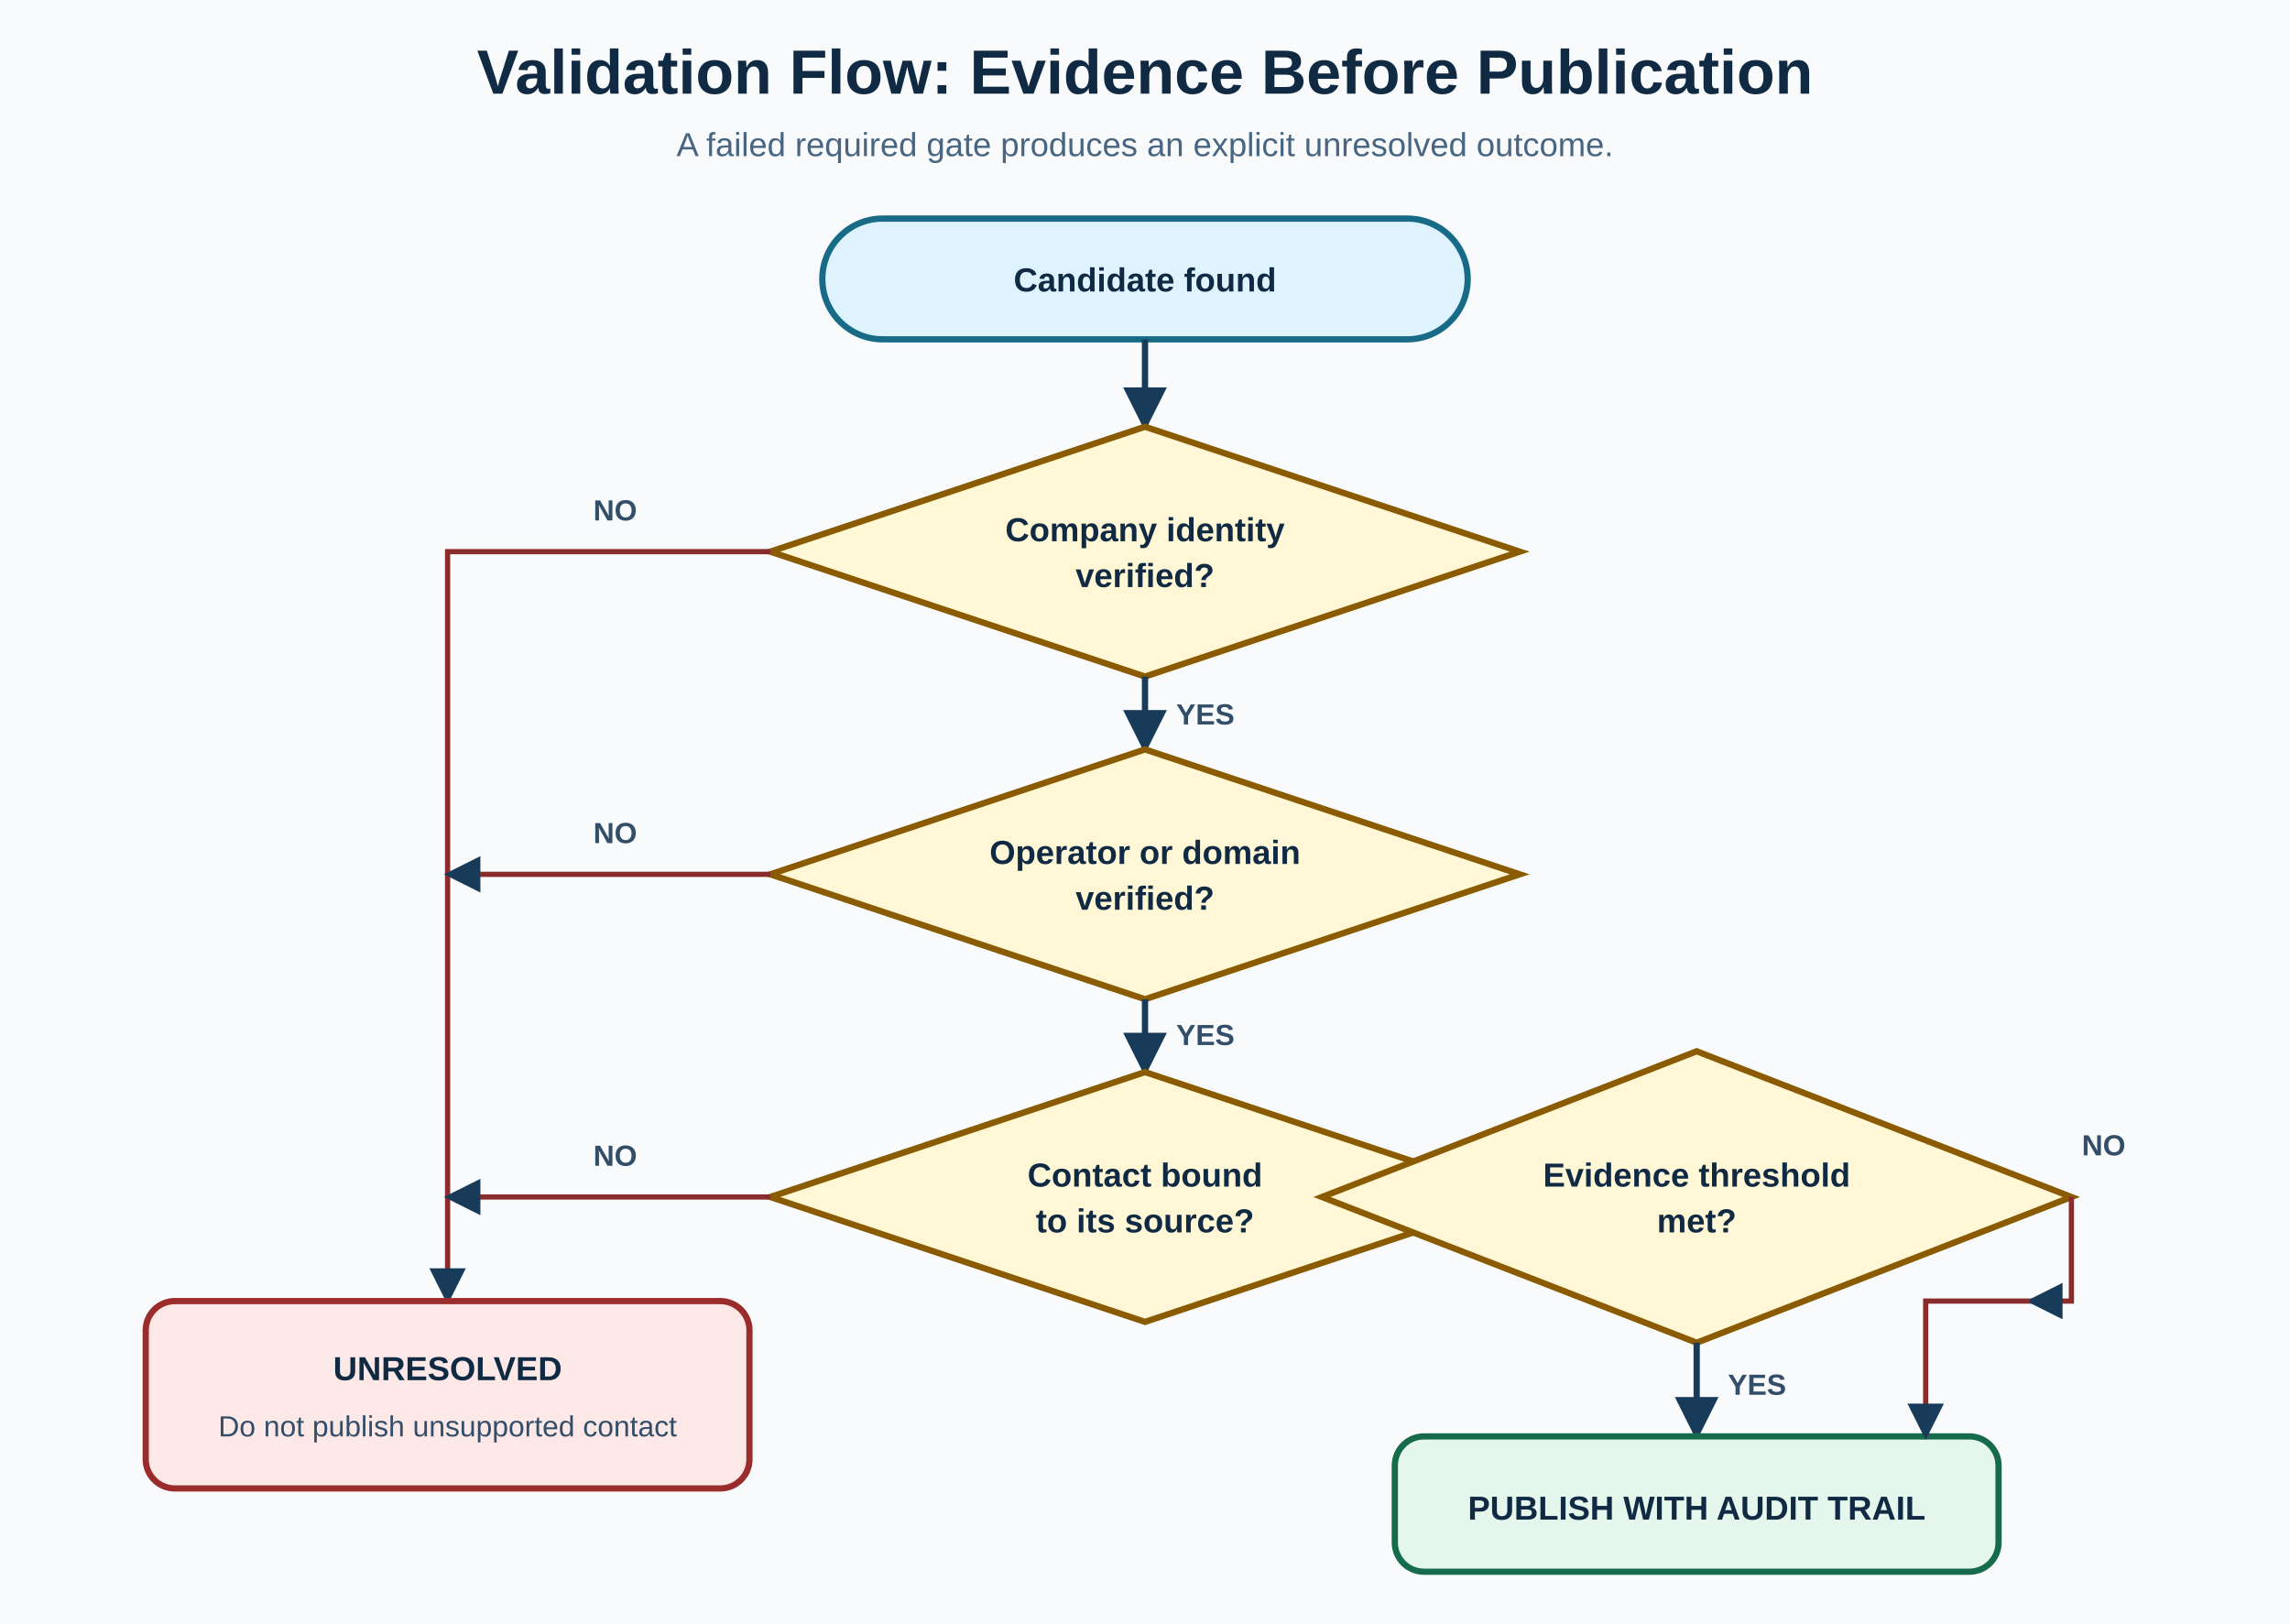
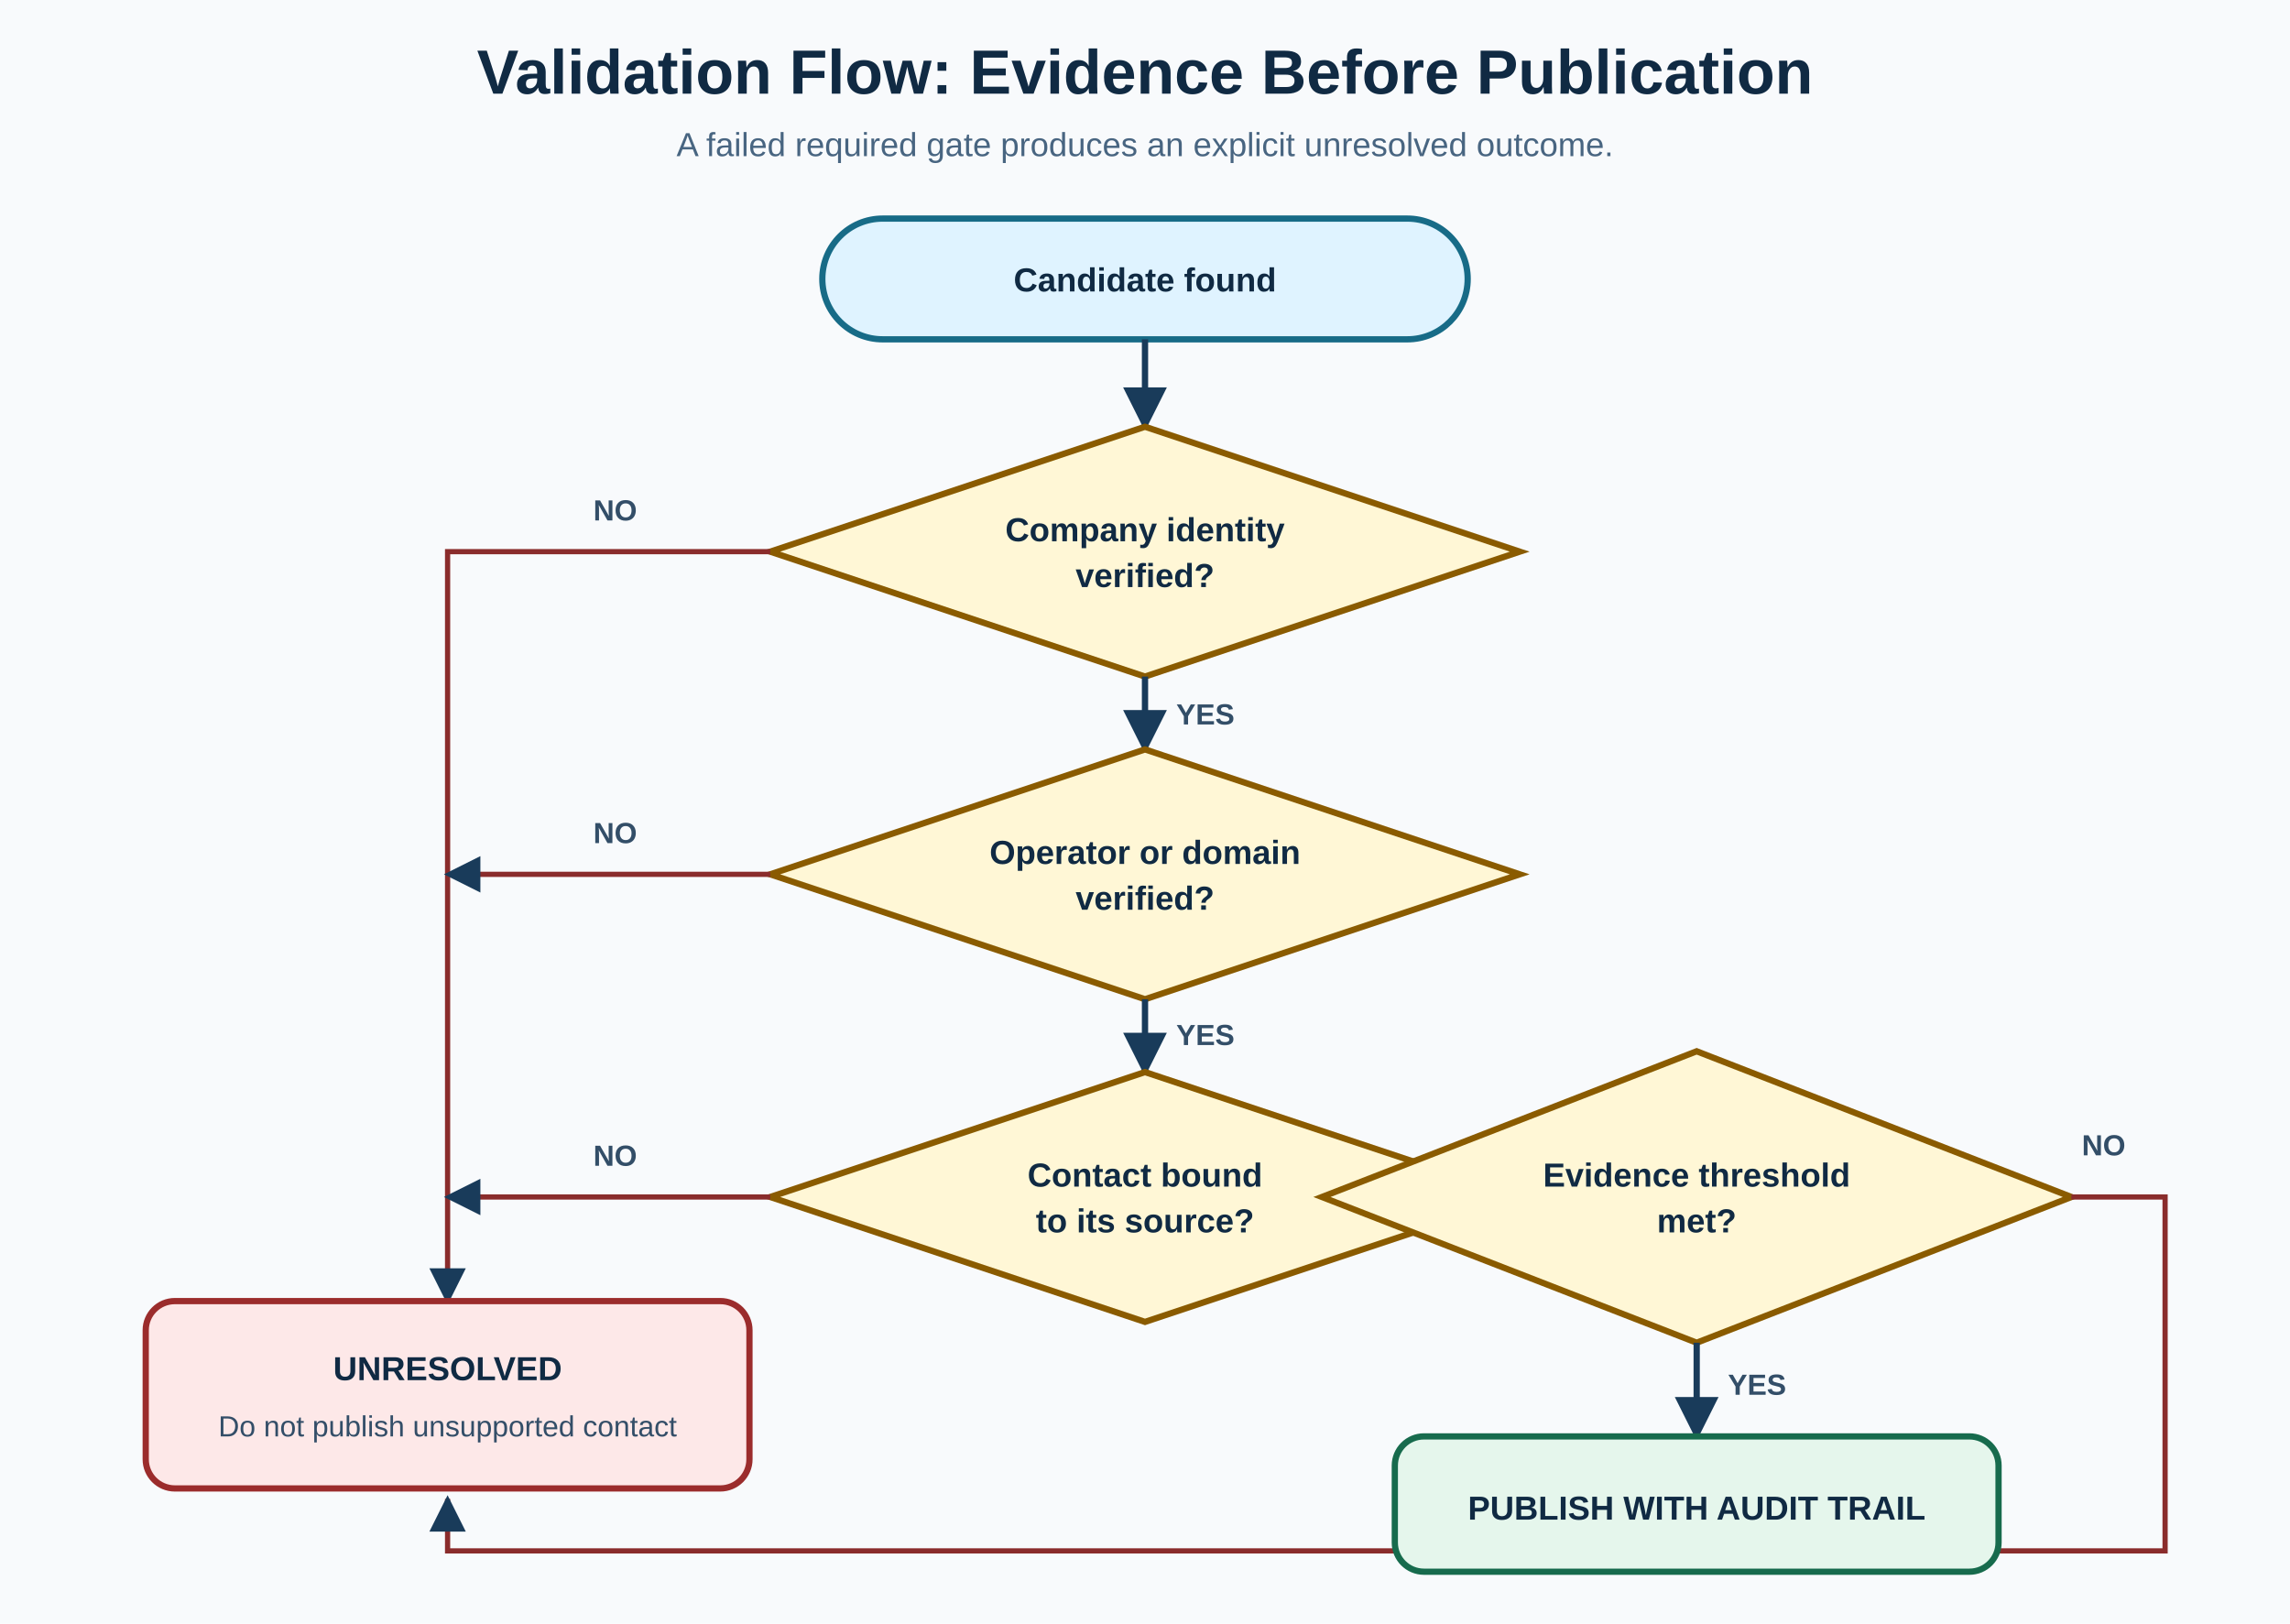
<svg xmlns="http://www.w3.org/2000/svg" width="1100" height="780" viewBox="0 0 1100 780" role="img" aria-labelledby="title desc">
  <defs>
    <marker id="arrow" viewBox="0 0 10 10" refX="9" refY="5" markerWidth="7" markerHeight="7" orient="auto">
      <path d="M0 0 L10 5 L0 10z" fill="#193b5a" />
    </marker>
    <style>
      .bg{fill:#f8fafc}.heading{font:700 30px Arial,sans-serif;fill:#102a43}.sub{font:16px Arial,sans-serif;fill:#486581}
      .start{fill:#dff3ff;stroke:#176b87;stroke-width:3}.decision{fill:#fff7d6;stroke:#8a5b00;stroke-width:3}
      .yes{fill:#e5f6ec;stroke:#176b4d;stroke-width:3}.no{fill:#fde8e8;stroke:#9b2c2c;stroke-width:3}
      .text{font:600 16px Arial,sans-serif;fill:#102a43;text-anchor:middle}.note{font:14px Arial,sans-serif;fill:#334e68;text-anchor:middle}
      .line{stroke:#193b5a;stroke-width:3;fill:none;marker-end:url(#arrow)}.branch{stroke:#8a2c2c;stroke-width:2.5;fill:none;marker-end:url(#arrow)}
      .tag{font:700 14px Arial,sans-serif;fill:#334e68}
    </style>
  </defs>
  <rect class="bg" width="1100" height="780" />
  <text class="heading" x="550" y="45" text-anchor="middle">Validation Flow: Evidence Before Publication</text>
  <text class="sub" x="550" y="75" text-anchor="middle">A failed required gate produces an explicit unresolved outcome.</text>
  <rect class="start" x="395" y="105" width="310" height="58" rx="29" />
  <text class="text" x="550" y="140">Candidate found</text>
  <path class="line" d="M550 163 V205" />
  <path class="decision" d="M550 205 L730 265 L550 325 L370 265 Z" />
  <text class="text" x="550" y="260">Company identity</text>
  <text class="text" x="550" y="282">verified?</text>
  <path class="line" d="M550 325 V360" />
  <text class="tag" x="565" y="348">YES</text>
  <path class="branch" d="M370 265 H215 V625" />
  <text class="tag" x="285" y="250">NO</text>
  <path class="decision" d="M550 360 L730 420 L550 480 L370 420 Z" />
  <text class="text" x="550" y="415">Operator or domain</text>
  <text class="text" x="550" y="437">verified?</text>
  <path class="line" d="M550 480 V515" />
  <text class="tag" x="565" y="502">YES</text>
  <path class="branch" d="M370 420 H215" />
  <text class="tag" x="285" y="405">NO</text>
  <path class="decision" d="M550 515 L730 575 L550 635 L370 575 Z" />
  <text class="text" x="550" y="570">Contact bound</text>
  <text class="text" x="550" y="592">to its source?</text>
  <path class="line" d="M730 575 H815" />
  <text class="tag" x="755" y="558">YES</text>
  <path class="branch" d="M370 575 H215" />
  <text class="tag" x="285" y="560">NO</text>
  <path class="decision" d="M815 505 L995 575 L815 645 L635 575 Z" />
  <text class="text" x="815" y="570">Evidence threshold</text>
  <text class="text" x="815" y="592">met?</text>
  <path class="line" d="M815 645 V690" />
  <text class="tag" x="830" y="670">YES</text>
-   <path class="branch" d="M995 575 V625 H975" />
+   <path class="branch" d="M995 575 H1040 V745 H215 V720" />
  <text class="tag" x="1000" y="555">NO</text>
  <rect class="no" x="70" y="625" width="290" height="90" rx="14" />
  <text class="text" x="215" y="663">UNRESOLVED</text>
  <text class="note" x="215" y="690">Do not publish unsupported contact</text>
  <rect class="yes" x="670" y="690" width="290" height="65" rx="14" />
  <text class="text" x="815" y="730">PUBLISH WITH AUDIT TRAIL</text>
-   <path class="branch" d="M975 625 H925 V690" />
</svg>
